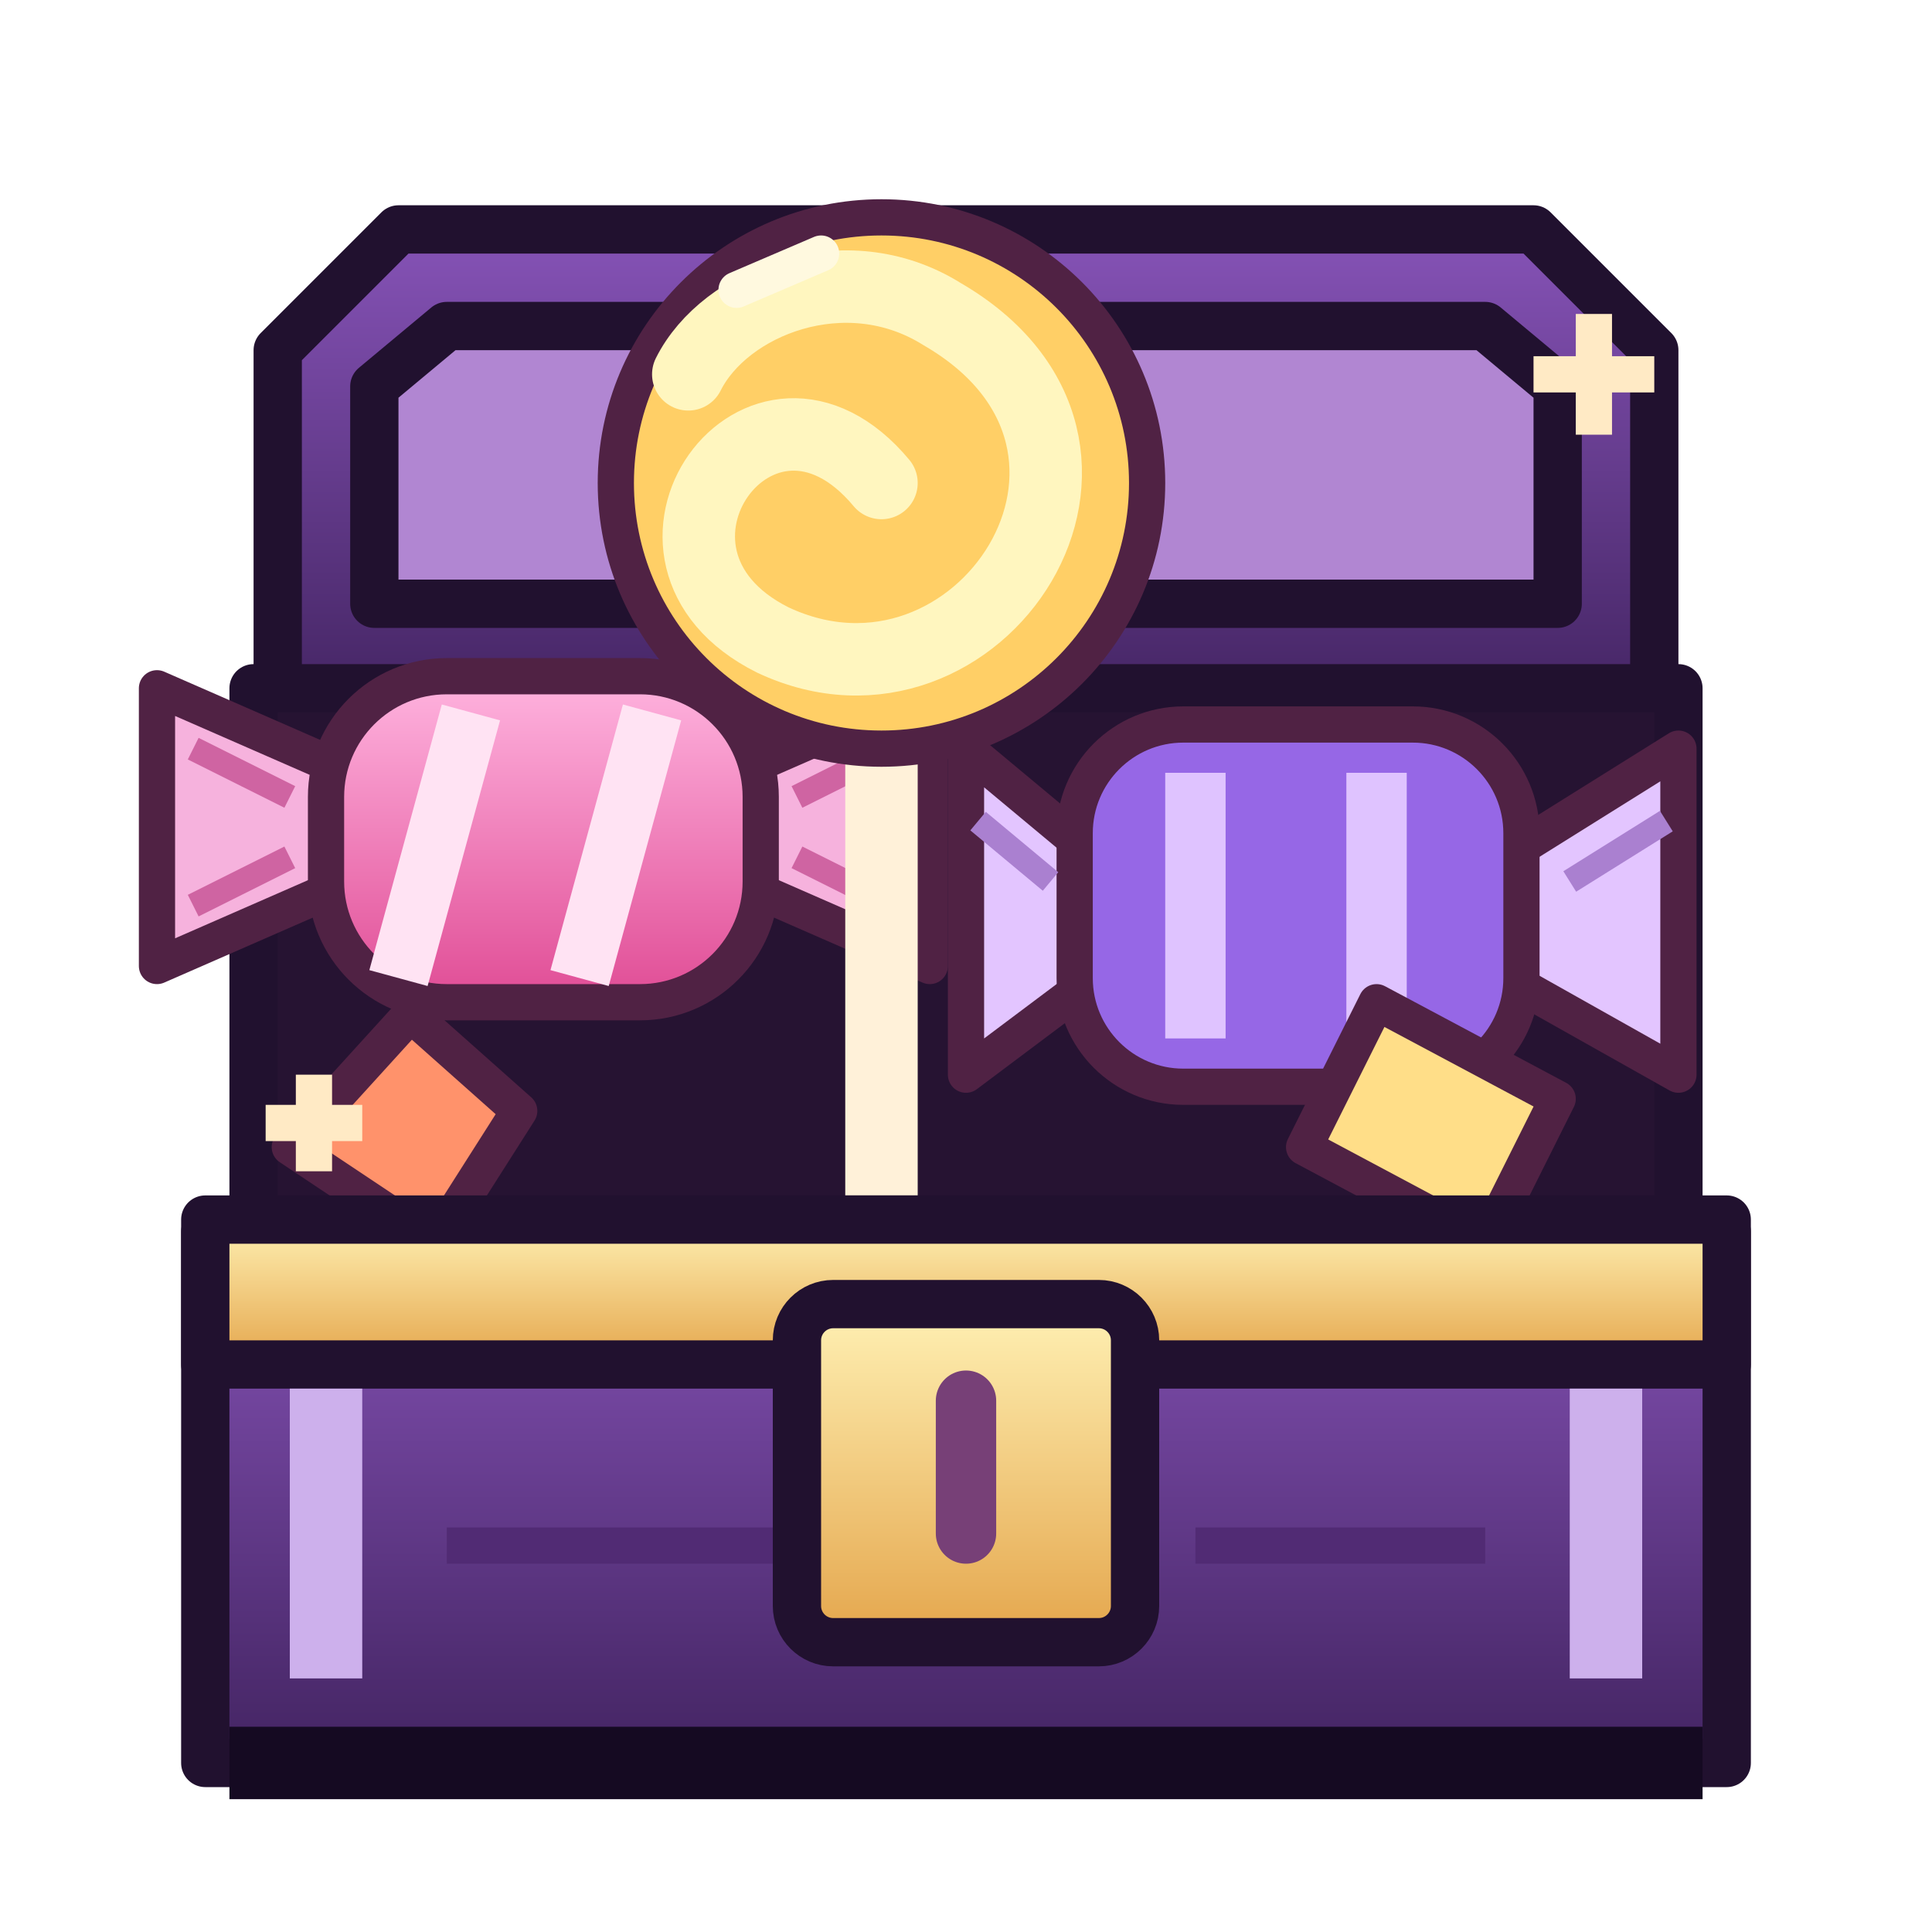
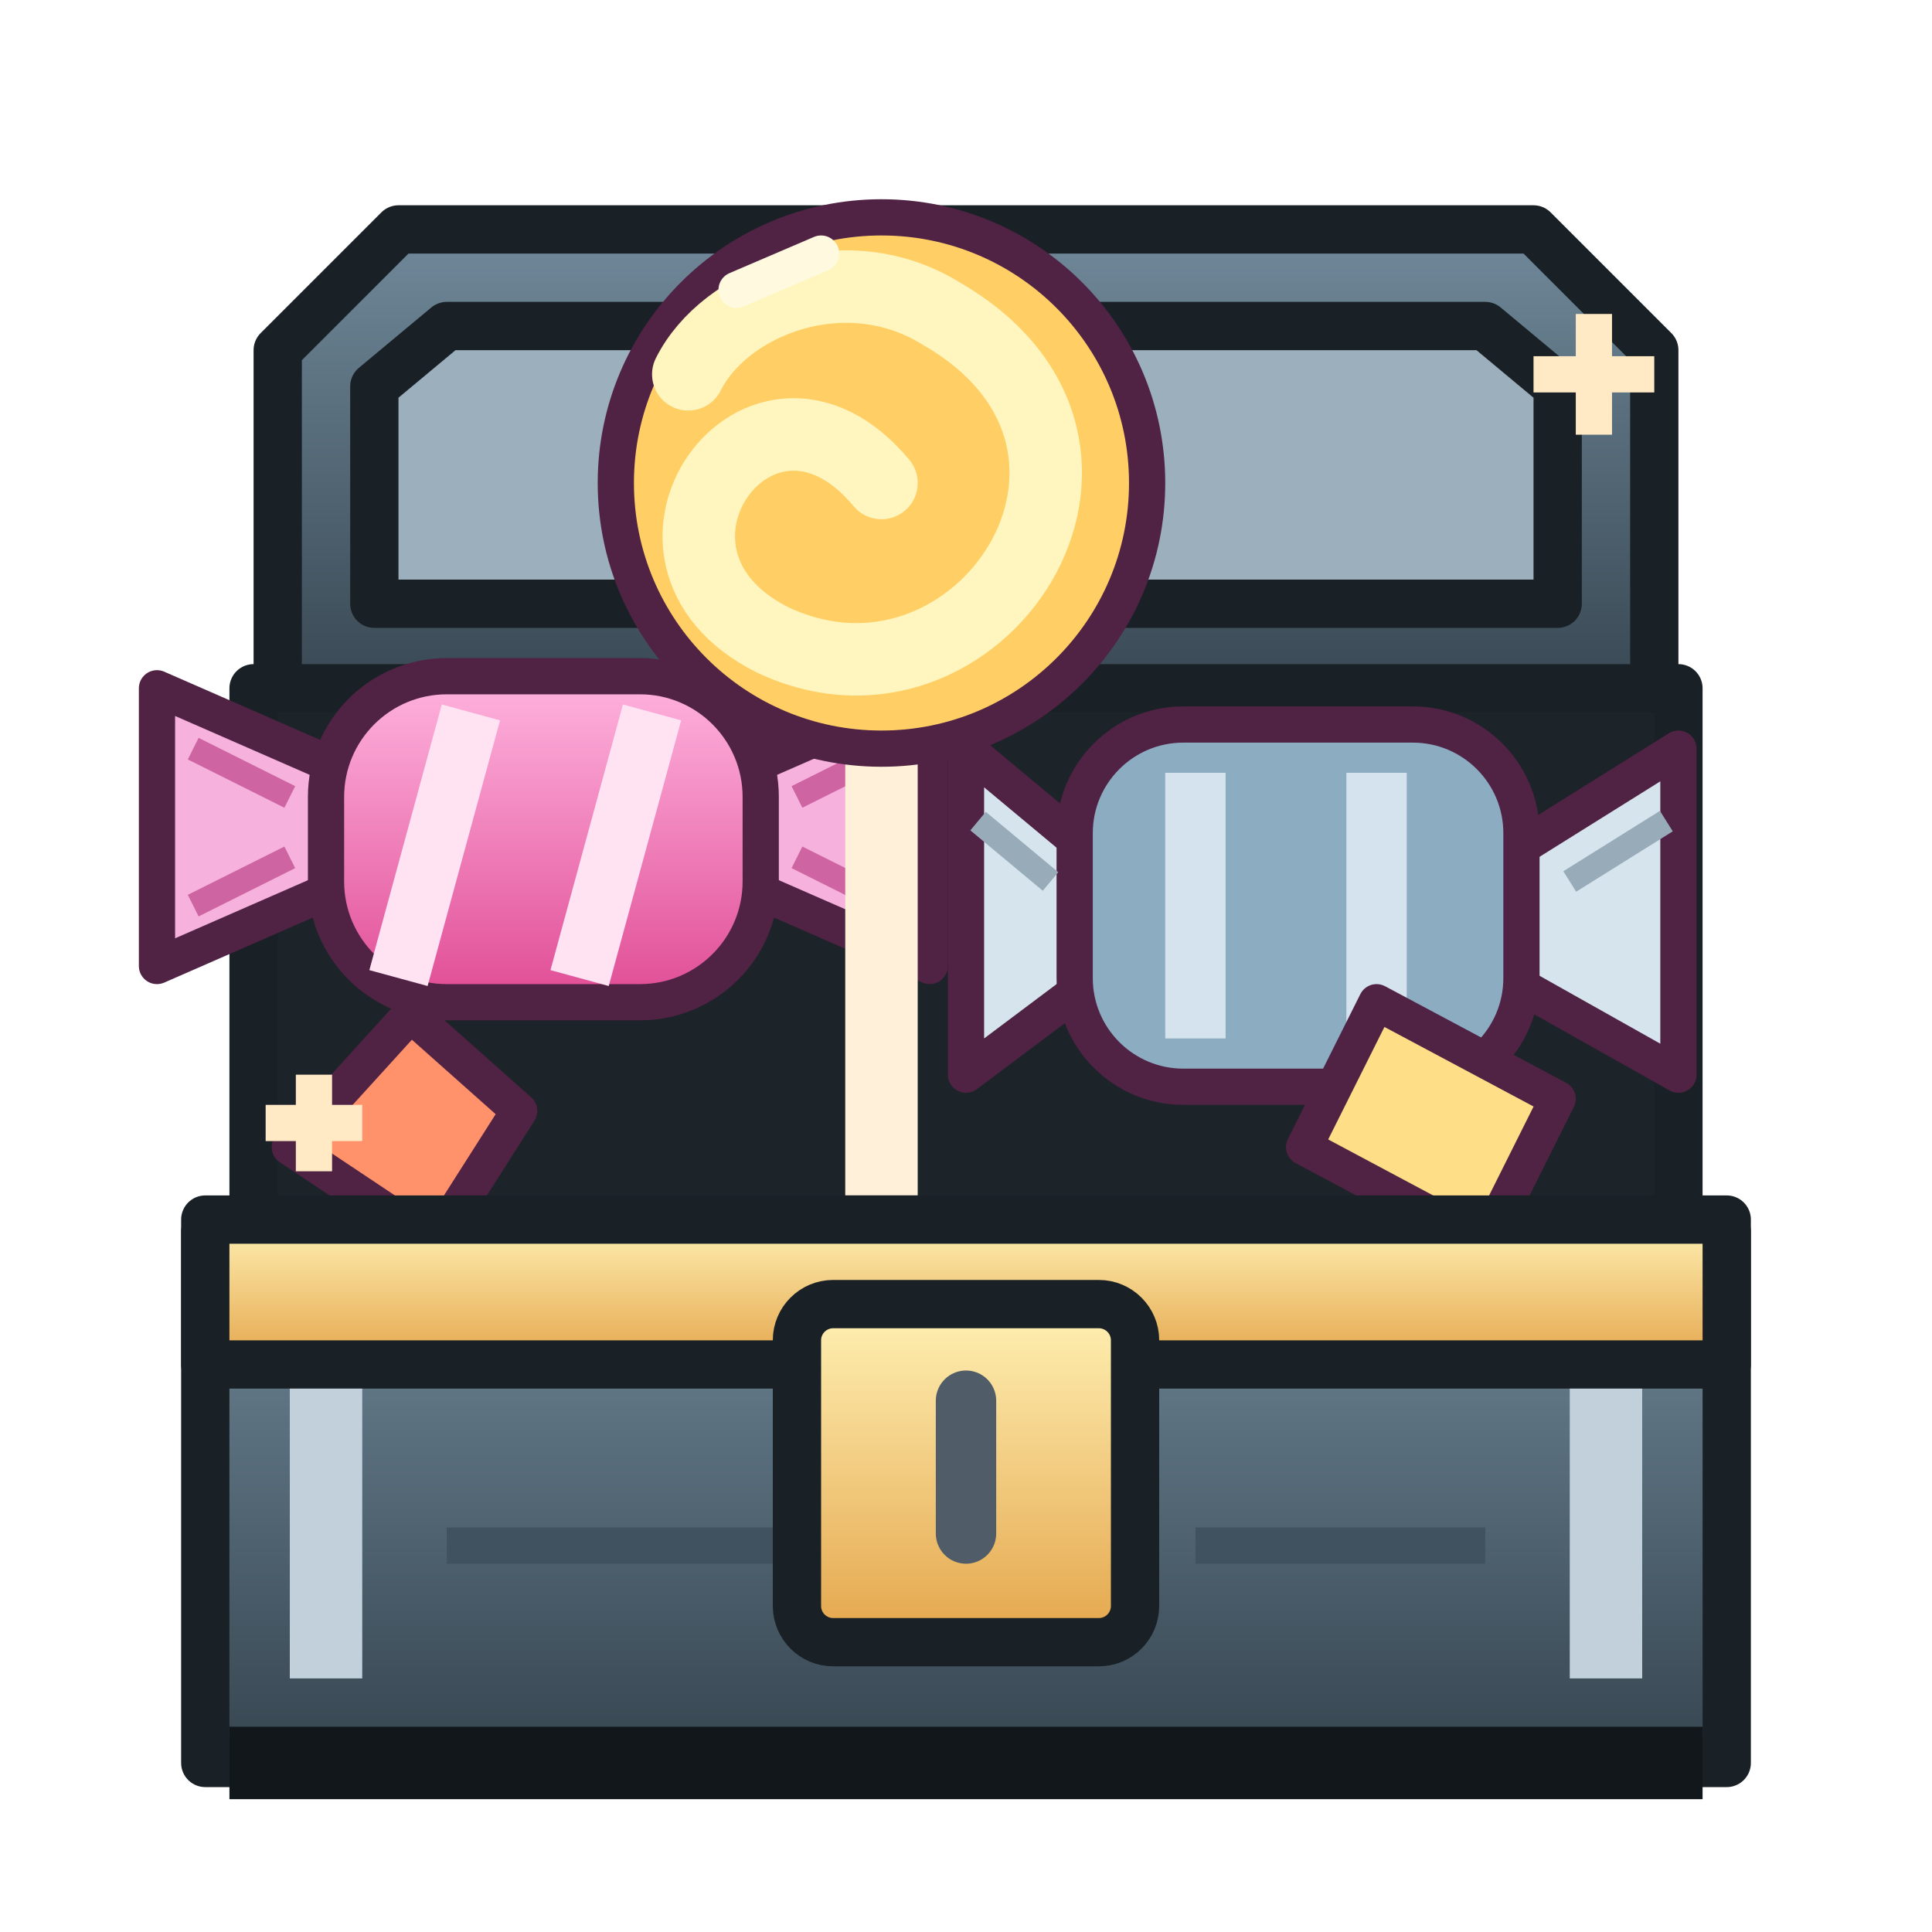
<svg xmlns="http://www.w3.org/2000/svg" viewBox="0 0 160 160" role="img" aria-label="Сундук с конфетами">
  <defs>
    <linearGradient id="wood" x2="0" y2="1">
-       <stop stop-color="#8653b7" />
-       <stop offset="1" stop-color="#432462" />
+       <stop stop-color="#70899a" />
+       <stop offset="1" stop-color="#364550" />
    </linearGradient>
    <linearGradient id="pink" x2="0" y2="1">
      <stop stop-color="#ffb4df" />
      <stop offset="1" stop-color="#e04c95" />
    </linearGradient>
    <linearGradient id="gold" x2="0" y2="1">
      <stop stop-color="#fff1b4" />
      <stop offset="1" stop-color="#e4a54b" />
    </linearGradient>
  </defs>
-   <g stroke="#21112f" stroke-width="4" stroke-linejoin="round">
+   <g stroke="#1a2126" stroke-width="4" stroke-linejoin="round">
    <path d="M23 59V29l10-10h94l10 10v30z" fill="url(#wood)" />
-     <path d="M31 50V32l6-5h86l6 5v18z" fill="#b186d2" />
-     <path d="M21 57h118v71H21z" fill="#261332" />
+     <path d="M31 50V32l6-5h86l6 5v18z" fill="#9cafbc" />
+     <path d="M21 57h118v71H21z" fill="#1c2329" />
  </g>
  <g stroke="#502244" stroke-width="3" stroke-linejoin="round">
    <g class="sweet sweet-a">
      <path d="M29 64L13 57v23l16-7m32-9 16-7v23l-16-7" fill="#f6b2dd" />
      <rect x="27" y="56" width="36" height="27" rx="10" fill="url(#pink)" />
      <path d="M39 59l-6 22m21-22-6 22" stroke="#ffe3f3" stroke-width="5" />
      <path d="M16 62l8 4m-8 9 8-4m50-9-8 4m8 9-8-4" stroke="#cf64a2" stroke-width="2" />
    </g>
    <g class="sweet sweet-b">
-       <path d="M92 72L80 62v27l12-9m31-8 16-10v27l-16-9" fill="#e3c5ff" />
-       <rect x="89" y="60" width="37" height="30" rx="9" fill="#9667e6" />
-       <path d="M99 64v22m15-22v22" stroke="#dfc3ff" stroke-width="5" />
-       <path d="M81 68l6 5m51-5-8 5" stroke="#aa80d0" stroke-width="2" />
+       <path d="M92 72L80 62v27l12-9m31-8 16-10v27l-16-9" fill="#d6e4ee" />
+       <rect x="89" y="60" width="37" height="30" rx="9" fill="#8cacc1" />
+       <path d="M99 64v22m15-22v22" stroke="#d4e3ee" stroke-width="5" />
+       <path d="M81 68l6 5m51-5-8 5" stroke="#97abb9" stroke-width="2" />
    </g>
    <g class="sweet sweet-c">
      <path d="M73 48v51" stroke="#fff1d9" stroke-width="6" />
      <circle cx="73" cy="40" r="22" fill="#ffcf66" />
      <path d="M73 40c-10-12-23 6-9 13 17 8 33-16 14-27-8-5-18-1-21 5" fill="none" stroke="#fff6bf" stroke-width="6" stroke-linecap="round" />
      <path d="M61 24l7-3" stroke="#fff9df" stroke-width="3" stroke-linecap="round" />
    </g>
    <path d="M43 92l-9-8-10 11 12 8z" fill="#ff926b" />
    <path d="M108 95l6-12 15 8-6 12z" fill="#ffde88" />
  </g>
-   <g stroke="#21112f" stroke-width="4" stroke-linejoin="round">
+   <g stroke="#1a2126" stroke-width="4" stroke-linejoin="round">
    <path d="M17 102h126v44H17z" fill="url(#wood)" />
    <path d="M17 101h126v12H17z" fill="url(#gold)" />
-     <path d="M27 115v24m106-24v24" stroke="#cdb0ec" stroke-width="6" />
-     <path d="M37 128h27m35 0h24" stroke="#512b74" stroke-width="3" />
+     <path d="M27 115v24m106-24v24" stroke="#c1d0db" stroke-width="6" />
+     <path d="M37 128h27m35 0h24" stroke="#40525f" stroke-width="3" />
    <rect x="66" y="108" width="28" height="28" rx="3" fill="url(#gold)" />
-     <path d="M80 116v11" stroke="#774077" stroke-width="5" stroke-linecap="round" />
-     <path d="M19 146h122" stroke="#150a22" stroke-width="6" />
+     <path d="M80 116v11" stroke="#505c67" stroke-width="5" stroke-linecap="round" />
+     <path d="M19 146h122" stroke="#11171b" stroke-width="6" />
  </g>
  <path d="M132 26v10m-5-5h10M26 89v8m-4-4h8" stroke="#ffeac5" stroke-width="3" />
  <style>
.sweet{animation:mineSweet 2.8s ease-in-out infinite alternate}.sweet-b{animation-delay:-1.2s}.sweet-c{animation-delay:-.7s}
@keyframes mineSweet{from{transform:translateY(0)}to{transform:translateY(-3px)}}
@media(prefers-reduced-motion:reduce){.sweet{animation:none}}
</style>
</svg>
